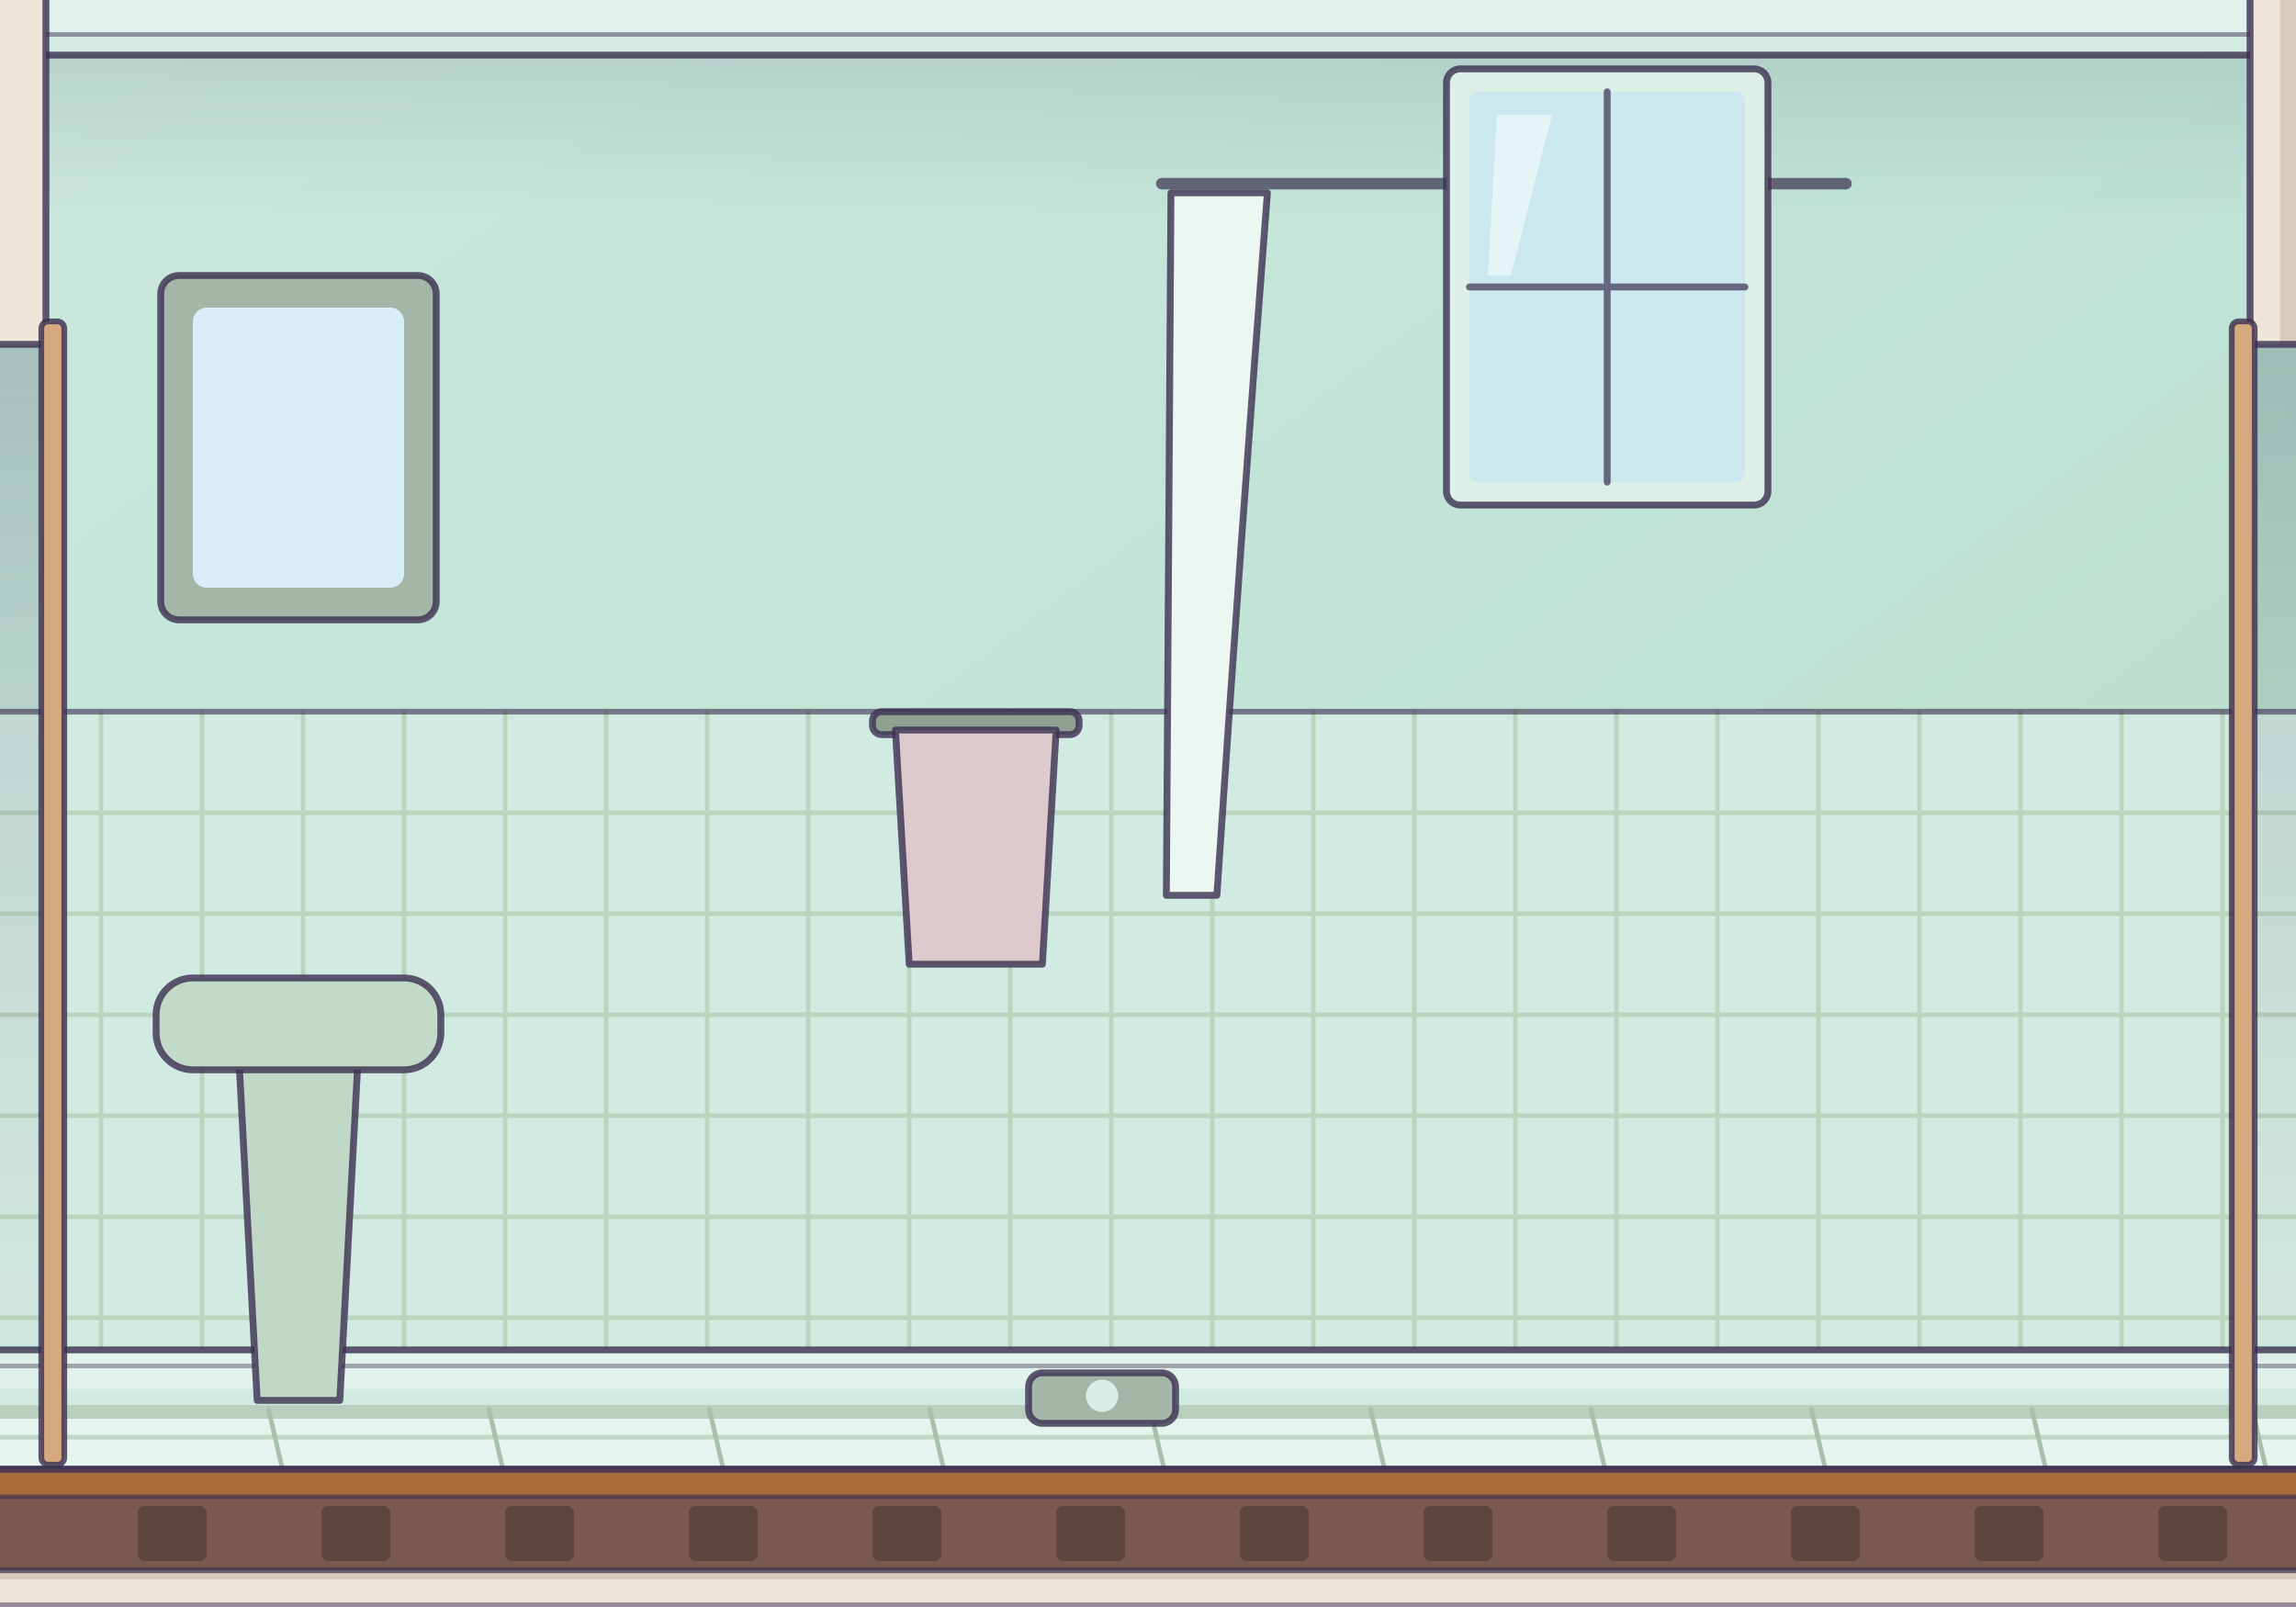
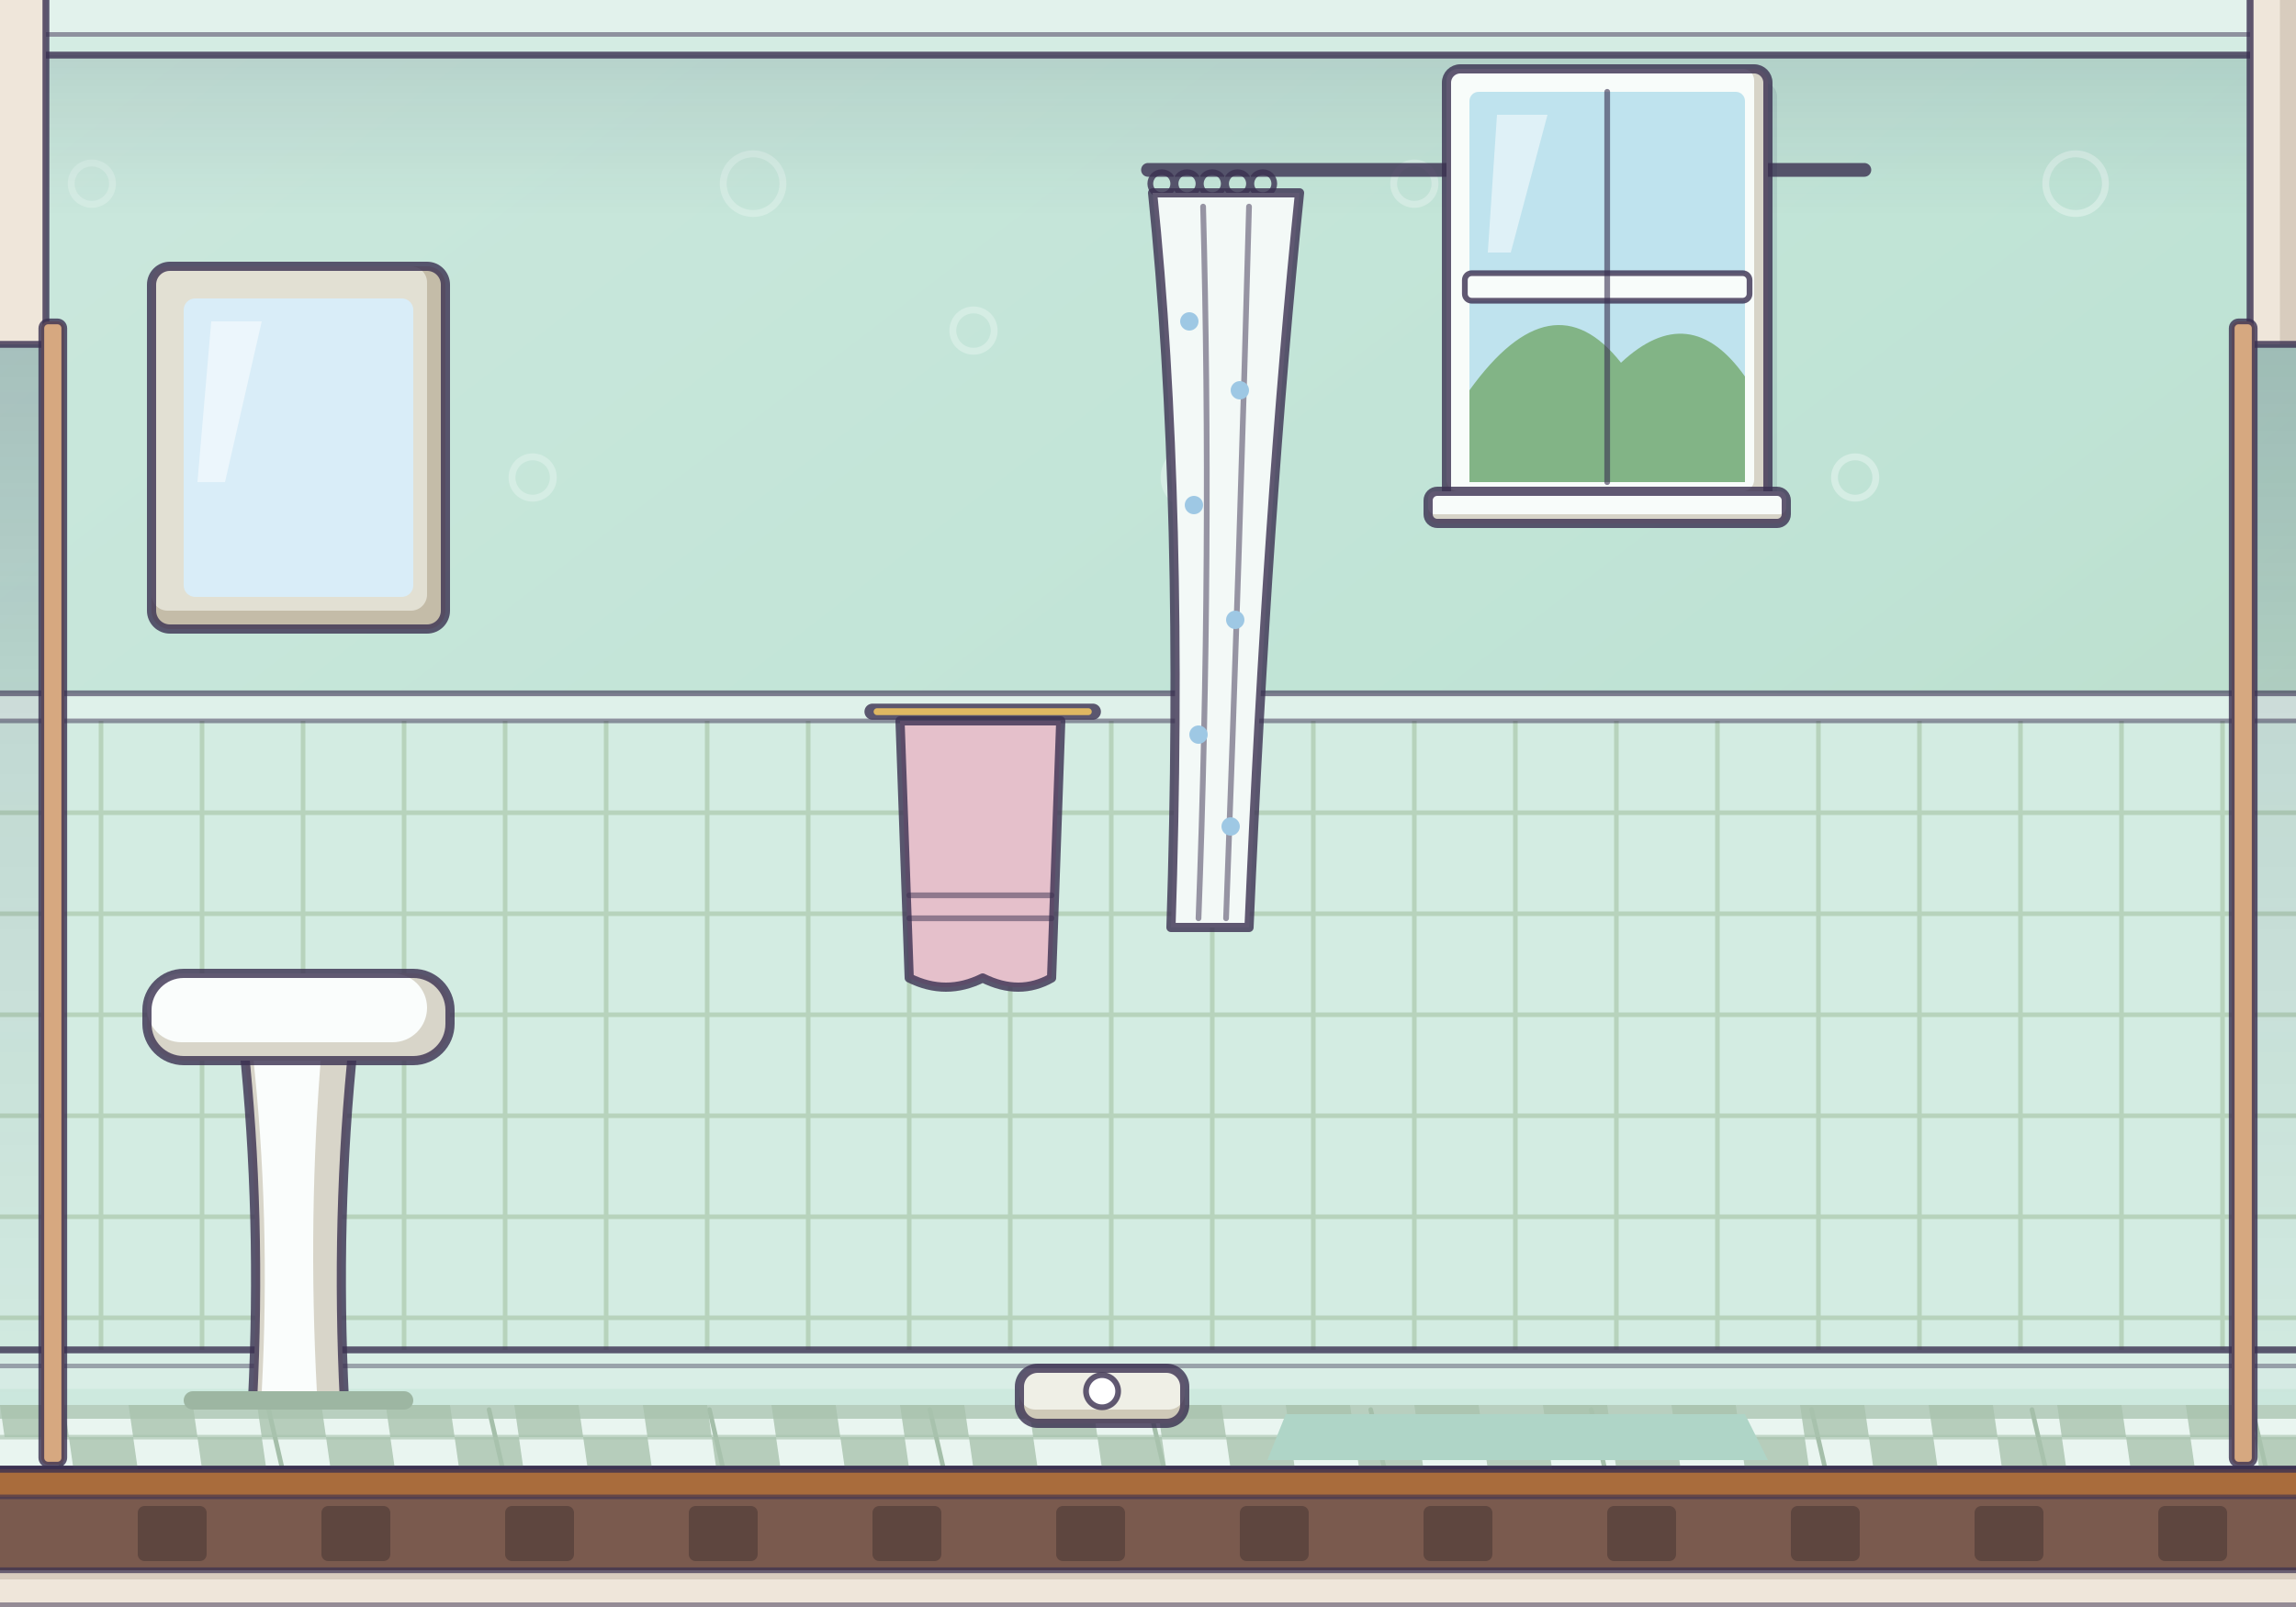
<svg xmlns="http://www.w3.org/2000/svg" width="1000" height="700" viewBox="0 0 1000 700">
  <defs>
    <linearGradient id="bathroom_wall" gradientUnits="userSpaceOnUse" x1="0" y1="0" x2="700" y2="912">
      <stop offset="0" stop-color="#CBE8DD" />
      <stop offset="0.6" stop-color="#BFE3D5" />
      <stop offset="1" stop-color="#BBD8C0" />
    </linearGradient>
    <linearGradient id="bathroom_ceilsh" gradientUnits="userSpaceOnUse" x1="-1800" y1="24" x2="-1800" y2="94">
      <stop offset="0" stop-color="#1B2340" stop-opacity="0.1" />
      <stop offset="1" stop-color="#1B2340" stop-opacity="0" />
    </linearGradient>
    <linearGradient id="bathroom_reveal-1" gradientUnits="userSpaceOnUse" x1="-1800" y1="150" x2="-1800" y2="640">
      <stop offset="0" stop-color="#1B2340" stop-opacity="0.2" />
      <stop offset="0.3" stop-color="#1B2340" stop-opacity="0.1" />
      <stop offset="1" stop-color="#1B2340" stop-opacity="0" />
    </linearGradient>
    <linearGradient id="bathroom_reveal1" gradientUnits="userSpaceOnUse" x1="-1800" y1="150" x2="-1800" y2="640">
      <stop offset="0" stop-color="#1B2340" stop-opacity="0.2" />
      <stop offset="0.3" stop-color="#1B2340" stop-opacity="0.1" />
      <stop offset="1" stop-color="#1B2340" stop-opacity="0" />
    </linearGradient>
  </defs>
  <rect x="0" y="0" width="1000" height="612" fill="url(#bathroom_wall)" />
-   <rect x="0" y="310" width="1000" height="278" fill="#D2EBE2" />
-   <path d="M0 354L1000 354M0 398L1000 398M0 442L1000 442M0 486L1000 486M0 530L1000 530M0 574L1000 574M44 310L44 588M88 310L88 588M132 310L132 588M176 310L176 588M220 310L220 588M264 310L264 588M308 310L308 588M352 310L352 588M396 310L396 588M440 310L440 588M484 310L484 588M528 310L528 588M572 310L572 588M616 310L616 588M660 310L660 588M704 310L704 588M748 310L748 588M792 310L792 588M836 310L836 588M880 310L880 588M924 310L924 588M968 310L968 588" fill="none" stroke="#B9D5BE" stroke-width="2" stroke-linejoin="round" stroke-linecap="round" />
+   <rect x="0" y="310" width="1000" height="278" fill="#D3ECE2" />
+   <path d="M0 354L1000 354M0 398L1000 398M0 442L1000 442M0 486L1000 486M0 530L1000 530M0 574L1000 574M44 310L44 588M88 310L88 588M132 310L132 588M176 310L176 588M220 310L220 588M264 310L264 588M308 310L308 588M352 310L352 588M396 310L396 588M440 310L440 588M484 310L484 588M528 310L528 588M572 310L572 588M616 310L616 588M660 310L660 588M704 310L704 588M748 310L748 588M792 310L792 588M836 310L836 588M880 310L880 588M924 310L924 588M968 310L968 588" fill="none" stroke="#B7D3BC" stroke-width="2" stroke-linejoin="round" stroke-linecap="round" />
  <path d="M0 310L1000 310" fill="none" stroke="#3A3050" stroke-width="2.5" stroke-opacity="0.6" stroke-linejoin="round" stroke-linecap="round" />
+   <rect x="0" y="302" width="1000" height="12" fill="#DFF1EA" />
+   <path d="M0 302L1000 302" fill="none" stroke="#3A3050" stroke-width="2.5" stroke-opacity="0.6" stroke-linejoin="round" stroke-linecap="round" />
+   <path d="M0 314L1000 314" fill="none" stroke="#3A3050" stroke-width="2" stroke-opacity="0.5" stroke-linejoin="round" stroke-linecap="round" />
+   <path d="M49 80C49 85 45 89 40 89C35 89 31 85 31 80C31 75 35 71 40 71C45 71 49 75 49 80ZM149 144C149 151.2 143.2 157 136 157C128.8 157 123 151.2 123 144C123 136.8 128.8 131 136 131C143.2 131 149 136.8 149 144ZM241 208C241 213 237 217 232 217C227 217 223 213 223 208C223 203 227 199 232 199C237 199 241 203 241 208ZM341 80C341 87.2 335.2 93 328 93C320.8 93 315 87.2 315 80C315 72.8 320.8 67 328 67C335.2 67 341 72.8 341 80ZM433 144C433 149 429 153 424 153C419 153 415 149 415 144C415 139 419 135 424 135C429 135 433 139 433 144ZM533 208C533 215.2 527.2 221 520 221C512.8 221 507 215.2 507 208C507 200.8 512.8 195 520 195C527.2 195 533 200.8 533 208ZM625 80C625 85 621 89 616 89C611 89 607 85 607 80C607 75 611 71 616 71C621 71 625 75 625 80ZM725 144C725 151.2 719.2 157 712 157C704.8 157 699 151.2 699 144C699 136.8 704.8 131 712 131C719.2 131 725 136.8 725 144ZM817 208C817 213 813 217 808 217C803 217 799 213 799 208C799 203 803 199 808 199C813 199 817 203 817 208ZM917 80C917 87.2 911.2 93 904 93C896.8 93 891 87.2 891 80C891 72.8 896.8 67 904 67C911.2 67 917 72.8 917 80Z" fill="none" stroke="#D5EDE4" stroke-width="3" stroke-linejoin="round" stroke-linecap="round" />
  <rect x="0" y="24" width="1000" height="70" fill="url(#bathroom_ceilsh)" />
  <rect x="0" y="0" width="1000" height="24" fill="#E2F2EC" />
  <rect x="0" y="16" width="1000" height="8" fill="#D4ECE3" />
  <path d="M0 24L1000 24" fill="none" stroke="#3A3050" stroke-width="3" stroke-opacity="0.8" stroke-linejoin="round" stroke-linecap="round" />
  <path d="M0 15L1000 15" fill="none" stroke="#3A3050" stroke-width="2" stroke-opacity="0.5" stroke-linejoin="round" stroke-linecap="round" />
-   <rect x="0" y="588" width="1000" height="24" fill="#E2F2EC" />
-   <rect x="0" y="605" width="1000" height="7" fill="#D2EBE2" />
+   <rect x="0" y="588" width="1000" height="24" fill="#D9EEE6" />
+   <rect x="0" y="605" width="1000" height="7" fill="#CDE9DE" />
  <path d="M0 588L1000 588" fill="none" stroke="#3A3050" stroke-width="3" stroke-opacity="0.8" stroke-linejoin="round" stroke-linecap="round" />
  <path d="M0 595L1000 595" fill="none" stroke="#3A3050" stroke-width="2" stroke-opacity="0.4" stroke-linejoin="round" stroke-linecap="round" />
-   <rect x="0" y="612" width="1000" height="28" fill="#E5F4EE" />
-   <rect x="0" y="612" width="1000" height="6" fill="#A7C1AC" fill-opacity="0.7" />
-   <path d="M21 614L27 640M117 614L123 640M213 614L219 640M309 614L315 640M405 614L411 640M501 614L507 640M597 614L603 640M693 614L699 640M789 614L795 640M885 614L891 640M981 614L987 640" fill="none" stroke="#A7C1AC" stroke-width="2" stroke-linejoin="round" stroke-linecap="round" />
-   <path d="M0 626L1000 626" fill="none" stroke="#A7C1AC" stroke-width="2" stroke-opacity="0.6" stroke-linejoin="round" stroke-linecap="round" />
+   <rect x="0" y="612" width="1000" height="28" fill="#E9F5F0" />
+   <rect x="0" y="612" width="1000" height="6" fill="#A5BFAA" fill-opacity="0.7" />
+   <path d="M21 614L27 640M117 614L123 640M213 614L219 640M309 614L315 640M405 614L411 640M501 614L507 640M597 614L603 640M693 614L699 640M789 614L795 640M885 614L891 640M981 614L987 640" fill="none" stroke="#A5BFAA" stroke-width="2" stroke-linejoin="round" stroke-linecap="round" />
+   <path d="M0 626L1000 626" fill="none" stroke="#A5BFAA" stroke-width="2" stroke-opacity="0.6" stroke-linejoin="round" stroke-linecap="round" />
+   <path d="M0 640L1000 640" fill="none" stroke="#3A3050" stroke-width="3" stroke-opacity="0.8" stroke-linejoin="round" stroke-linecap="round" />
+   <path d="M0 612L28 612L30 626L2 626ZM30 626L58 626L60 640L32 640ZM56 612L84 612L86 626L58 626ZM86 626L114 626L116 640L88 640ZM112 612L140 612L142 626L114 626ZM142 626L170 626L172 640L144 640ZM168 612L196 612L198 626L170 626ZM198 626L226 626L228 640L200 640ZM224 612L252 612L254 626L226 626ZM254 626L282 626L284 640L256 640ZM280 612L308 612L310 626L282 626ZM310 626L338 626L340 640L312 640ZM336 612L364 612L366 626L338 626ZM366 626L394 626L396 640L368 640ZM392 612L420 612L422 626L394 626ZM422 626L450 626L452 640L424 640ZM448 612L476 612L478 626L450 626ZM478 626L506 626L508 640L480 640ZM504 612L532 612L534 626L506 626ZM534 626L562 626L564 640L536 640ZM560 612L588 612L590 626L562 626ZM590 626L618 626L620 640L592 640ZM616 612L644 612L646 626L618 626ZM646 626L674 626L676 640L648 640ZM672 612L700 612L702 626L674 626ZM702 626L730 626L732 640L704 640ZM728 612L756 612L758 626L730 626ZM758 626L786 626L788 640L760 640ZM784 612L812 612L814 626L786 626ZM814 626L842 626L844 640L816 640ZM840 612L868 612L870 626L842 626ZM870 626L898 626L900 640L872 640ZM896 612L924 612L926 626L898 626ZM926 626L954 626L956 640L928 640ZM952 612L980 612L982 626L954 626ZM982 626L1010 626L1012 640L984 640Z" fill="#A9C3AE" fill-opacity="0.8" />
  <path d="M0 640L1000 640" fill="none" stroke="#3A3050" stroke-width="3" stroke-opacity="0.8" stroke-linejoin="round" stroke-linecap="round" />
  <rect x="0" y="640" width="1000" height="12" fill="#A96C3C" />
  <rect x="0" y="652" width="1000" height="32" fill="#7A5A4E" />
  <rect x="0" y="684" width="1000" height="16" fill="#EFE6DA" />
  <rect x="0" y="684" width="1000" height="4" fill="#D8CCBE" />
  <path d="M63 656L87 656C88.7 656 90 657.3 90 659L90 677C90 678.7 88.7 680 87 680L63 680C61.3 680 60 678.7 60 677L60 659C60 657.3 61.3 656 63 656ZM143 656L167 656C168.7 656 170 657.3 170 659L170 677C170 678.7 168.7 680 167 680L143 680C141.3 680 140 678.7 140 677L140 659C140 657.3 141.3 656 143 656ZM223 656L247 656C248.7 656 250 657.3 250 659L250 677C250 678.7 248.7 680 247 680L223 680C221.3 680 220 678.7 220 677L220 659C220 657.3 221.3 656 223 656ZM303 656L327 656C328.7 656 330 657.3 330 659L330 677C330 678.7 328.7 680 327 680L303 680C301.3 680 300 678.7 300 677L300 659C300 657.3 301.3 656 303 656ZM383 656L407 656C408.7 656 410 657.3 410 659L410 677C410 678.7 408.7 680 407 680L383 680C381.3 680 380 678.7 380 677L380 659C380 657.3 381.3 656 383 656ZM463 656L487 656C488.7 656 490 657.3 490 659L490 677C490 678.7 488.7 680 487 680L463 680C461.3 680 460 678.7 460 677L460 659C460 657.3 461.3 656 463 656ZM543 656L567 656C568.7 656 570 657.3 570 659L570 677C570 678.7 568.7 680 567 680L543 680C541.3 680 540 678.7 540 677L540 659C540 657.3 541.3 656 543 656ZM623 656L647 656C648.7 656 650 657.3 650 659L650 677C650 678.7 648.7 680 647 680L623 680C621.3 680 620 678.7 620 677L620 659C620 657.3 621.3 656 623 656ZM703 656L727 656C728.7 656 730 657.3 730 659L730 677C730 678.7 728.7 680 727 680L703 680C701.3 680 700 678.7 700 677L700 659C700 657.3 701.3 656 703 656ZM783 656L807 656C808.7 656 810 657.3 810 659L810 677C810 678.7 808.7 680 807 680L783 680C781.3 680 780 678.7 780 677L780 659C780 657.3 781.3 656 783 656ZM863 656L887 656C888.7 656 890 657.3 890 659L890 677C890 678.7 888.7 680 887 680L863 680C861.3 680 860 678.7 860 677L860 659C860 657.3 861.3 656 863 656ZM943 656L967 656C968.7 656 970 657.3 970 659L970 677C970 678.7 968.7 680 967 680L943 680C941.3 680 940 678.7 940 677L940 659C940 657.3 941.3 656 943 656Z" fill="#5E463F" />
  <path d="M0 652L1000 652" fill="none" stroke="#3A3050" stroke-width="2" stroke-opacity="0.6" stroke-linejoin="round" stroke-linecap="round" />
  <path d="M0 684L1000 684" fill="none" stroke="#3A3050" stroke-width="2.5" stroke-opacity="0.7" stroke-linejoin="round" stroke-linecap="round" />
  <path d="M0 699L1000 699" fill="none" stroke="#3A3050" stroke-width="2" stroke-opacity="0.5" stroke-linejoin="round" stroke-linecap="round" />
  <path d="M0 640L1000 640" fill="none" stroke="#3A3050" stroke-width="3" stroke-opacity="0.8" stroke-linejoin="round" stroke-linecap="round" />
-   <rect x="70" y="120" width="120" height="150" rx="8" fill="#A3B6A7" />
-   <rect x="70" y="120" width="120" height="150" rx="8" fill="none" stroke="#3A3050" stroke-width="3" stroke-opacity="0.8" stroke-linejoin="round" />
-   <rect x="84" y="134" width="92" height="122" rx="6" fill="#D9EDF8" />
-   <path d="M104 460L156 460L148 610L112 610Z" fill="#C2D8C6" />
-   <path d="M104 460L156 460L148 610L112 610Z" fill="none" stroke="#3A3050" stroke-width="3" stroke-opacity="0.8" stroke-linejoin="round" stroke-linecap="round" />
-   <rect x="68" y="426" width="124" height="40" rx="16" fill="#C4DAC8" />
-   <rect x="68" y="426" width="124" height="40" rx="16" fill="none" stroke="#3A3050" stroke-width="3" stroke-opacity="0.8" stroke-linejoin="round" />
-   <rect x="448" y="598" width="64" height="22" rx="6" fill="#A3B6A7" />
-   <rect x="448" y="598" width="64" height="22" rx="6" fill="none" stroke="#3A3050" stroke-width="3" stroke-opacity="0.8" stroke-linejoin="round" />
-   <circle cx="480" cy="608" r="7" fill="#D9EEE6" />
-   <rect x="380" y="310" width="90" height="10" rx="4" fill="#8F9F92" />
-   <rect x="380" y="310" width="90" height="10" rx="4" fill="none" stroke="#3A3050" stroke-width="3" stroke-opacity="0.8" stroke-linejoin="round" />
-   <path d="M390 318L460 318L454 420L396 420Z" fill="#DEC9CD" />
-   <path d="M390 318L460 318L454 420L396 420Z" fill="none" stroke="#3A3050" stroke-width="3" stroke-opacity="0.8" stroke-linejoin="round" stroke-linecap="round" />
-   <path d="M506 80L804 80" fill="none" stroke="#3A3050" stroke-width="5" stroke-opacity="0.7" stroke-linejoin="round" stroke-linecap="round" />
-   <path d="M510 84L552 84Q540 240 530 390L508 390Z" fill="#ECF7F2" />
-   <path d="M510 84L552 84Q540 240 530 390L508 390Z" fill="none" stroke="#3A3050" stroke-width="3" stroke-opacity="0.8" stroke-linejoin="round" stroke-linecap="round" />
-   <rect x="630" y="30" width="140" height="190" rx="6" fill="#DCF0E8" />
-   <rect x="630" y="30" width="140" height="190" rx="6" fill="none" stroke="#3A3050" stroke-width="3" stroke-opacity="0.8" stroke-linejoin="round" />
-   <rect x="640" y="40" width="120" height="170" rx="4" fill="#CBE8EE" />
-   <path d="M652 50L676 50L658 120L648 120Z" fill="#FFFFFF" fill-opacity="0.5" />
-   <path d="M700 40L700 210M640 125L760 125" fill="none" stroke="#3A3050" stroke-width="3" stroke-opacity="0.7" stroke-linejoin="round" stroke-linecap="round" />
+   <rect x="66" y="116" width="128" height="158" rx="8" fill="#C4BCA8" />
+   <rect x="66" y="116" width="120" height="150" rx="7" fill="#E2E0D3" />
+   <rect x="66" y="116" width="128" height="158" rx="8" fill="none" stroke="#3A3050" stroke-width="4" stroke-opacity="0.8" stroke-linejoin="round" />
+   <rect x="80" y="130" width="100" height="130" rx="5" fill="#D9EDF8" />
+   <path d="M92 140L114 140L98 210L86 210Z" fill="#FFFFFF" fill-opacity="0.5" />
+   <path d="M106 454L154 454Q146 530 150 610L110 610Q114 530 106 454Z" fill="#D8D5C9" />
+   <path d="M110 458L140 458Q134 530 138 606L114 606Q118 530 110 458Z" fill="#FAFDFC" />
+   <path d="M106 454L154 454Q146 530 150 610L110 610Q114 530 106 454Z" fill="none" stroke="#3A3050" stroke-width="4" stroke-opacity="0.8" stroke-linejoin="round" stroke-linecap="round" />
+   <rect x="64" y="424" width="132" height="38" rx="16" fill="#D8D5C9" />
+   <rect x="64" y="424" width="122" height="30" rx="15" fill="#FAFDFC" />
+   <rect x="64" y="424" width="132" height="38" rx="16" fill="none" stroke="#3A3050" stroke-width="4" stroke-opacity="0.8" stroke-linejoin="round" />
+   <rect x="80" y="606" width="100" height="8" rx="4" fill="#9DB6A2" />
+   <path d="M380 310L476 310" fill="none" stroke="#3A3050" stroke-width="7" stroke-opacity="0.8" stroke-linejoin="round" stroke-linecap="round" />
+   <path d="M382 310L474 310" fill="none" stroke="#EDC261" stroke-width="3" stroke-opacity="0.9" stroke-linejoin="round" stroke-linecap="round" />
+   <path d="M392 314L462 314L458 426Q444 434 428 426Q412 434 396 426Z" fill="#E5C0CB" />
+   <path d="M392 314L462 314L458 426Q444 434 428 426Q412 434 396 426Z" fill="none" stroke="#3A3050" stroke-width="4" stroke-opacity="0.8" stroke-linejoin="round" stroke-linecap="round" />
+   <path d="M396 400L458 400M396 390L458 390" fill="none" stroke="#3A3050" stroke-width="2.5" stroke-opacity="0.5" stroke-linejoin="round" stroke-linecap="round" />
+   <rect x="444" y="596" width="72" height="24" rx="8" fill="#CFC9B8" />
+   <rect x="444" y="596" width="72" height="18" rx="7" fill="#EFEFE6" />
+   <rect x="444" y="596" width="72" height="24" rx="8" fill="none" stroke="#3A3050" stroke-width="4" stroke-opacity="0.8" stroke-linejoin="round" />
+   <circle cx="480" cy="606" r="7" fill="#FFFFFF" stroke="#3A3050" stroke-width="2.5" stroke-opacity="0.8" stroke-linejoin="round" />
+   <path d="M500 74L812 74" fill="none" stroke="#3A3050" stroke-width="6" stroke-opacity="0.8" stroke-linejoin="round" stroke-linecap="round" />
+   <path d="M511 80C511 82.8 508.8 85 506 85C503.2 85 501 82.8 501 80C501 77.2 503.2 75 506 75C508.8 75 511 77.2 511 80ZM522 80C522 82.8 519.8 85 517 85C514.2 85 512 82.8 512 80C512 77.2 514.2 75 517 75C519.8 75 522 77.2 522 80ZM533 80C533 82.8 530.8 85 528 85C525.2 85 523 82.8 523 80C523 77.2 525.2 75 528 75C530.8 75 533 77.2 533 80ZM544 80C544 82.8 541.8 85 539 85C536.2 85 534 82.8 534 80C534 77.2 536.2 75 539 75C541.8 75 544 77.2 544 80ZM555 80C555 82.8 552.8 85 550 85C547.2 85 545 82.8 545 80C545 77.2 547.2 75 550 75C552.8 75 555 77.2 555 80Z" fill="none" stroke="#3A3050" stroke-width="2.5" stroke-opacity="0.8" stroke-linejoin="round" stroke-linecap="round" />
+   <path d="M502 84L566 84Q552 220 544 404L510 404Q516 220 502 84Z" fill="#F3F9F7" />
+   <path d="M502 84L566 84Q552 220 544 404L510 404Q516 220 502 84Z" fill="none" stroke="#3A3050" stroke-width="4" stroke-opacity="0.8" stroke-linejoin="round" stroke-linecap="round" />
+   <path d="M524 90Q528 240 522 400M544 90Q540 240 534 400" fill="none" stroke="#3A3050" stroke-width="2.5" stroke-opacity="0.5" stroke-linejoin="round" stroke-linecap="round" />
+   <path d="M522 140C522 142.2 520.2 144 518 144C515.8 144 514 142.2 514 140C514 137.8 515.8 136 518 136C520.2 136 522 137.8 522 140ZM544 170C544 172.2 542.2 174 540 174C537.8 174 536 172.2 536 170C536 167.8 537.8 166 540 166C542.2 166 544 167.8 544 170ZM524 220C524 222.2 522.2 224 520 224C517.8 224 516 222.2 516 220C516 217.8 517.8 216 520 216C522.2 216 524 217.8 524 220ZM542 270C542 272.2 540.2 274 538 274C535.8 274 534 272.2 534 270C534 267.8 535.8 266 538 266C540.2 266 542 267.8 542 270ZM526 320C526 322.2 524.2 324 522 324C519.8 324 518 322.2 518 320C518 317.8 519.8 316 522 316C524.2 316 526 317.8 526 320ZM540 360C540 362.2 538.2 364 536 364C533.8 364 532 362.2 532 360C532 357.8 533.8 356 536 356C538.2 356 540 357.8 540 360Z" fill="#9EC8E4" />
+   <rect x="632" y="36" width="142" height="188" rx="6" fill="#1B2340" fill-opacity="0.1" />
+   <rect x="630" y="30" width="140" height="190" rx="6" fill="#D7D4C8" />
+   <rect x="630" y="30" width="134" height="184" rx="5" fill="#F8FCFA" />
+   <rect x="630" y="30" width="140" height="190" rx="6" fill="none" stroke="#3A3050" stroke-width="4" stroke-opacity="0.8" stroke-linejoin="round" />
+   <rect x="640" y="40" width="120" height="170" rx="4" fill="#BFE3EE" />
+   <path d="M640 210L640 170Q676 120 706 158Q736 130 760 164L760 210Z" fill="#82B486" />
+   <path d="M652 50L674 50L658 110L648 110Z" fill="#FFFFFF" fill-opacity="0.5" />
+   <rect x="638" y="119" width="124" height="12" rx="3" fill="#F8FCFA" stroke="#3A3050" stroke-width="2.5" stroke-opacity="0.8" stroke-linejoin="round" />
+   <path d="M700 40L700 210" fill="none" stroke="#3A3050" stroke-width="2.5" stroke-opacity="0.6" stroke-linejoin="round" stroke-linecap="round" />
+   <rect x="622" y="214" width="156" height="14" rx="4" fill="#D7D4C8" />
+   <rect x="622" y="214" width="156" height="10" rx="3" fill="#F8FCFA" />
+   <rect x="622" y="214" width="156" height="14" rx="4" fill="none" stroke="#3A3050" stroke-width="4" stroke-opacity="0.8" stroke-linejoin="round" />
+   <path d="M560 616L760 616L770 636L552 636Z" fill="#AFD5C7" />
  <rect x="0" y="0" width="20" height="150" fill="#EFE6DA" />
  <path d="M20 0L20 150" fill="none" stroke="#3A3050" stroke-width="3" stroke-opacity="0.8" stroke-linejoin="round" stroke-linecap="round" />
  <rect x="0" y="150" width="20" height="462" fill="url(#bathroom_reveal-1)" />
  <path d="M0 150L20 150" fill="none" stroke="#3A3050" stroke-width="3" stroke-opacity="0.8" stroke-linejoin="round" stroke-linecap="round" />
  <rect x="18" y="140" width="10" height="498" rx="3" fill="#D6A880" />
  <rect x="18" y="140" width="10" height="498" rx="3" fill="none" stroke="#3A3050" stroke-width="2.5" stroke-opacity="0.8" stroke-linejoin="round" />
  <rect x="980" y="0" width="20" height="150" fill="#EFE6DA" />
  <rect x="993" y="0" width="7" height="150" fill="#D8CCBE" />
  <path d="M980 0L980 150" fill="none" stroke="#3A3050" stroke-width="3" stroke-opacity="0.8" stroke-linejoin="round" stroke-linecap="round" />
  <rect x="980" y="150" width="20" height="462" fill="url(#bathroom_reveal1)" />
  <path d="M980 150L1000 150" fill="none" stroke="#3A3050" stroke-width="3" stroke-opacity="0.8" stroke-linejoin="round" stroke-linecap="round" />
  <rect x="972" y="140" width="10" height="498" rx="3" fill="#D6A880" />
  <rect x="972" y="140" width="10" height="498" rx="3" fill="none" stroke="#3A3050" stroke-width="2.5" stroke-opacity="0.8" stroke-linejoin="round" />
</svg>
